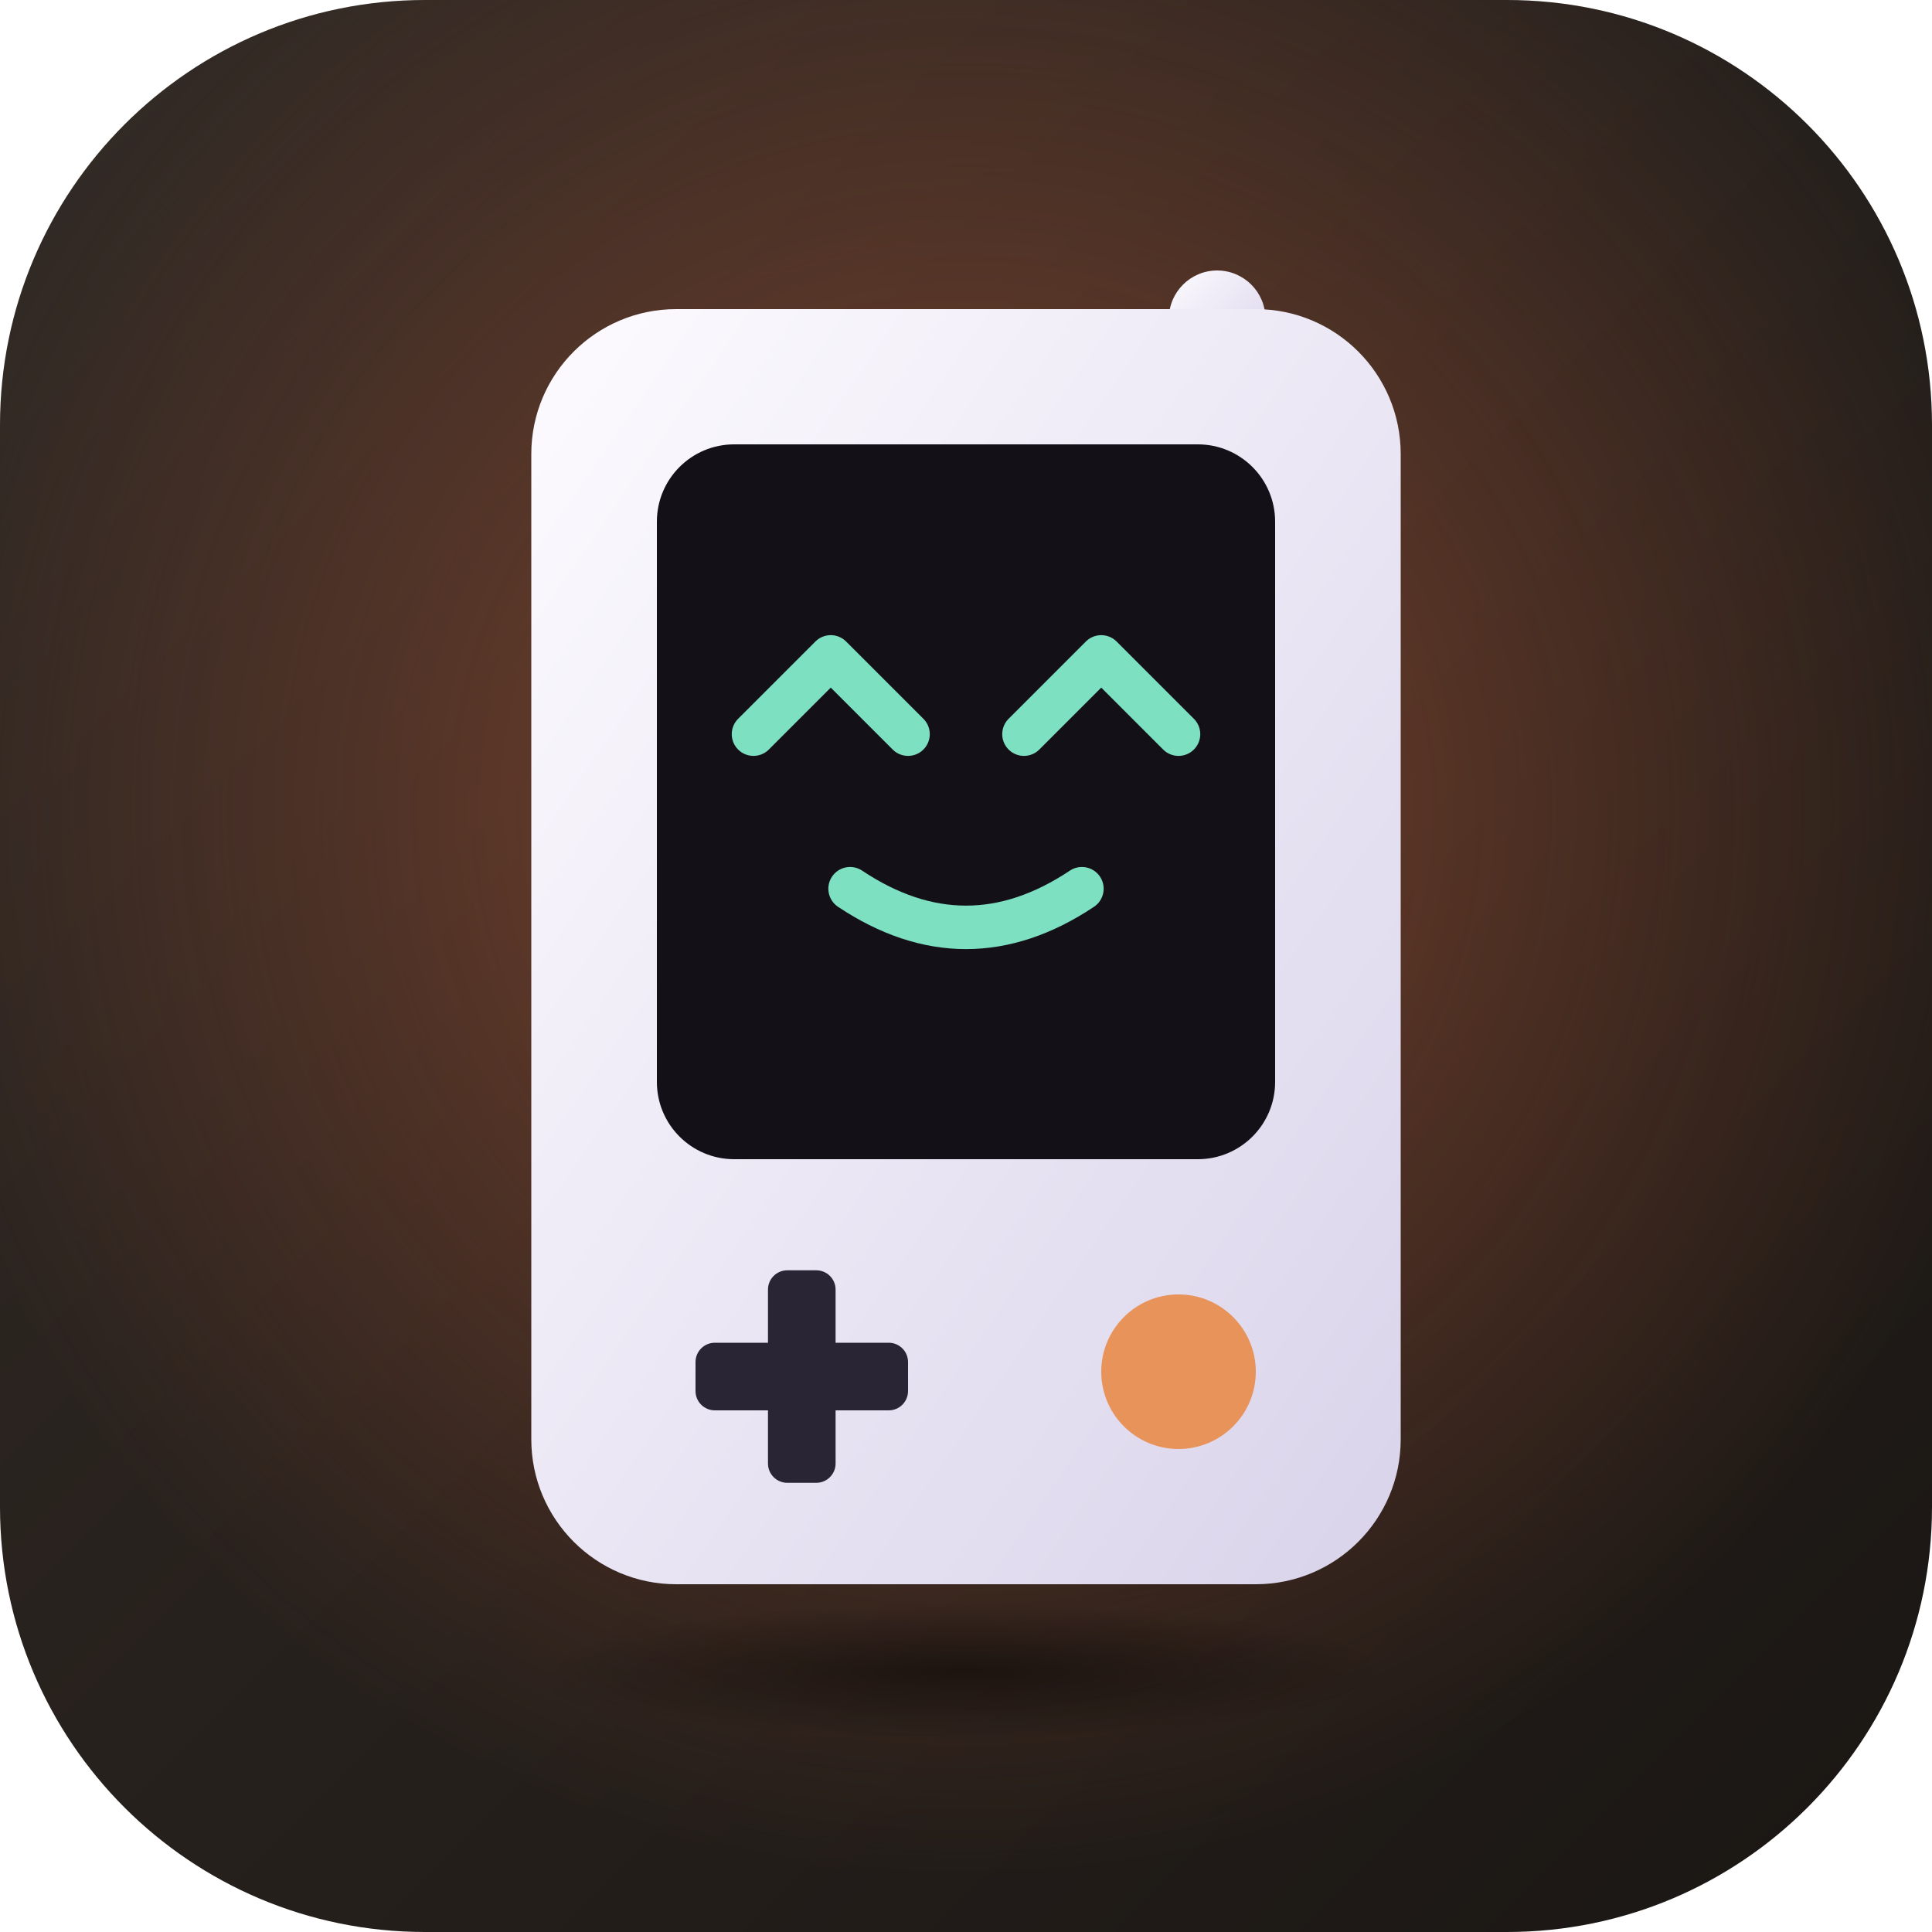
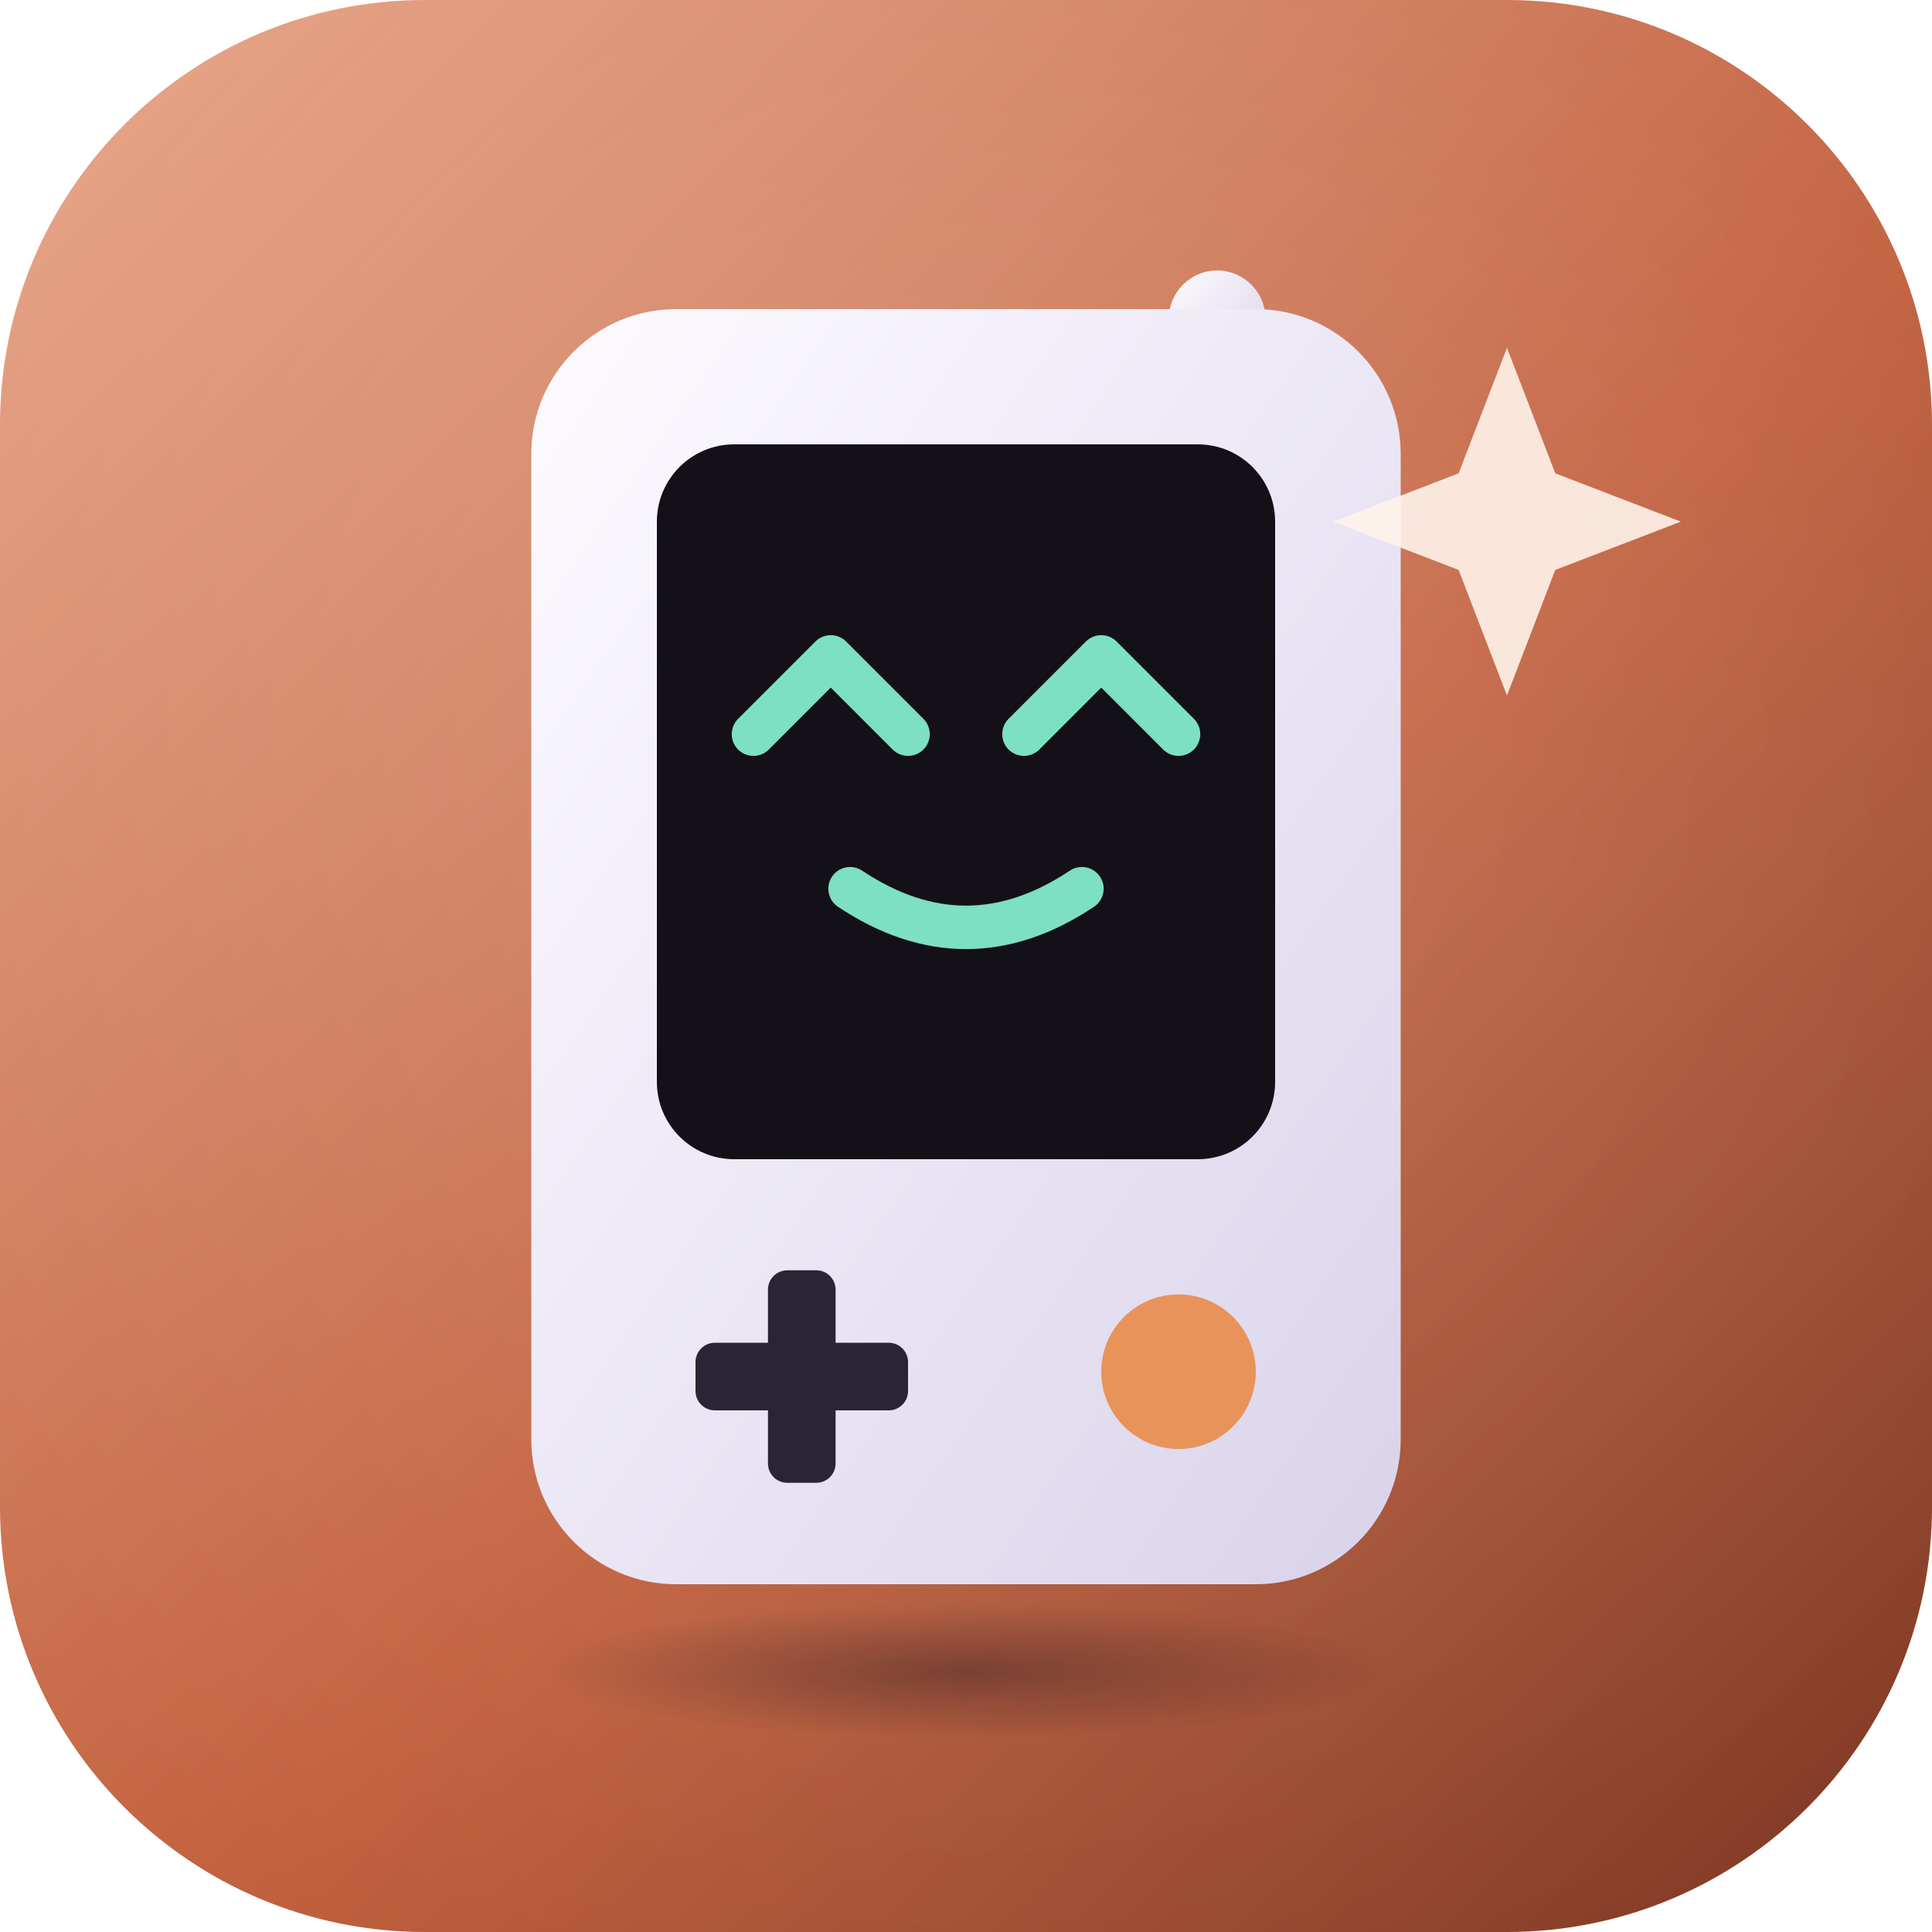
<svg xmlns="http://www.w3.org/2000/svg" viewBox="0 0 200 200">
  <defs>
    <linearGradient id="bg" x1="0%" y1="0%" x2="100%" y2="100%">
-       <stop offset="0%" stop-color="#332b26" />
-       <stop offset="100%" stop-color="#1a1613" />
+       <stop offset="0%" stop-color="#e8a587" />
+       <stop offset="55%" stop-color="#c15f3c" />
+       <stop offset="100%" stop-color="#7a3420" />
    </linearGradient>
-     <radialGradient id="glow" cx="50%" cy="42%" r="55%">
-       <stop offset="0%" stop-color="#c15f3c" stop-opacity="0.55" />
-       <stop offset="100%" stop-color="#c15f3c" stop-opacity="0" />
+     <radialGradient id="vignette" cx="50%" cy="38%" r="75%">
+       <stop offset="0%" stop-color="#ffffff" stop-opacity="0.16" />
+       <stop offset="100%" stop-color="#ffffff" stop-opacity="0" />
    </radialGradient>
    <radialGradient id="shadow" cx="50%" cy="50%" r="50%">
-       <stop offset="0%" stop-color="#000000" stop-opacity="0.45" />
-       <stop offset="100%" stop-color="#000000" stop-opacity="0" />
+       <stop offset="0%" stop-color="#140f1f" stop-opacity="0.35" />
+       <stop offset="100%" stop-color="#140f1f" stop-opacity="0" />
    </radialGradient>
    <linearGradient id="shellGrad" x1="0%" y1="0%" x2="100%" y2="100%">
      <stop offset="0%" stop-color="#fdfbff" />
      <stop offset="100%" stop-color="#d9d3ea" />
    </linearGradient>
  </defs>
  <rect x="0" y="0" width="200" height="200" rx="44" fill="url(#bg)" />
-   <rect x="0" y="0" width="200" height="200" rx="44" fill="url(#glow)" />
+   <rect x="0" y="0" width="200" height="200" rx="44" fill="url(#vignette)" />
  <ellipse cx="100" cy="173" rx="44" ry="7" fill="url(#shadow)" />
  <circle cx="126" cy="33" r="5" fill="url(#shellGrad)" />
  <rect x="55" y="32" width="90" height="132" rx="15" fill="url(#shellGrad)" />
  <rect x="68" y="46" width="64" height="74" rx="8" fill="#141018" />
  <g stroke="#7de0c0" stroke-width="4.5" stroke-linecap="round" stroke-linejoin="round" fill="none">
    <path d="M 78 76 L 86 68 L 94 76" />
    <path d="M 106 76 L 114 68 L 122 76" />
    <path d="M 88 92 Q 100 100 112 92" />
  </g>
  <g fill="#2a2534">
    <rect x="72" y="139" width="22" height="7" rx="2" />
    <rect x="79.5" y="131.5" width="7" height="22" rx="2" />
  </g>
  <circle cx="122" cy="142" r="8" fill="#e8935a" />
+   <path d="M 156 36 L 161 49 L 174 54 L 161 59 L 156 72 L 151 59 L 138 54 L 151 49 Z" fill="#fff3ea" opacity="0.9" />
</svg>
